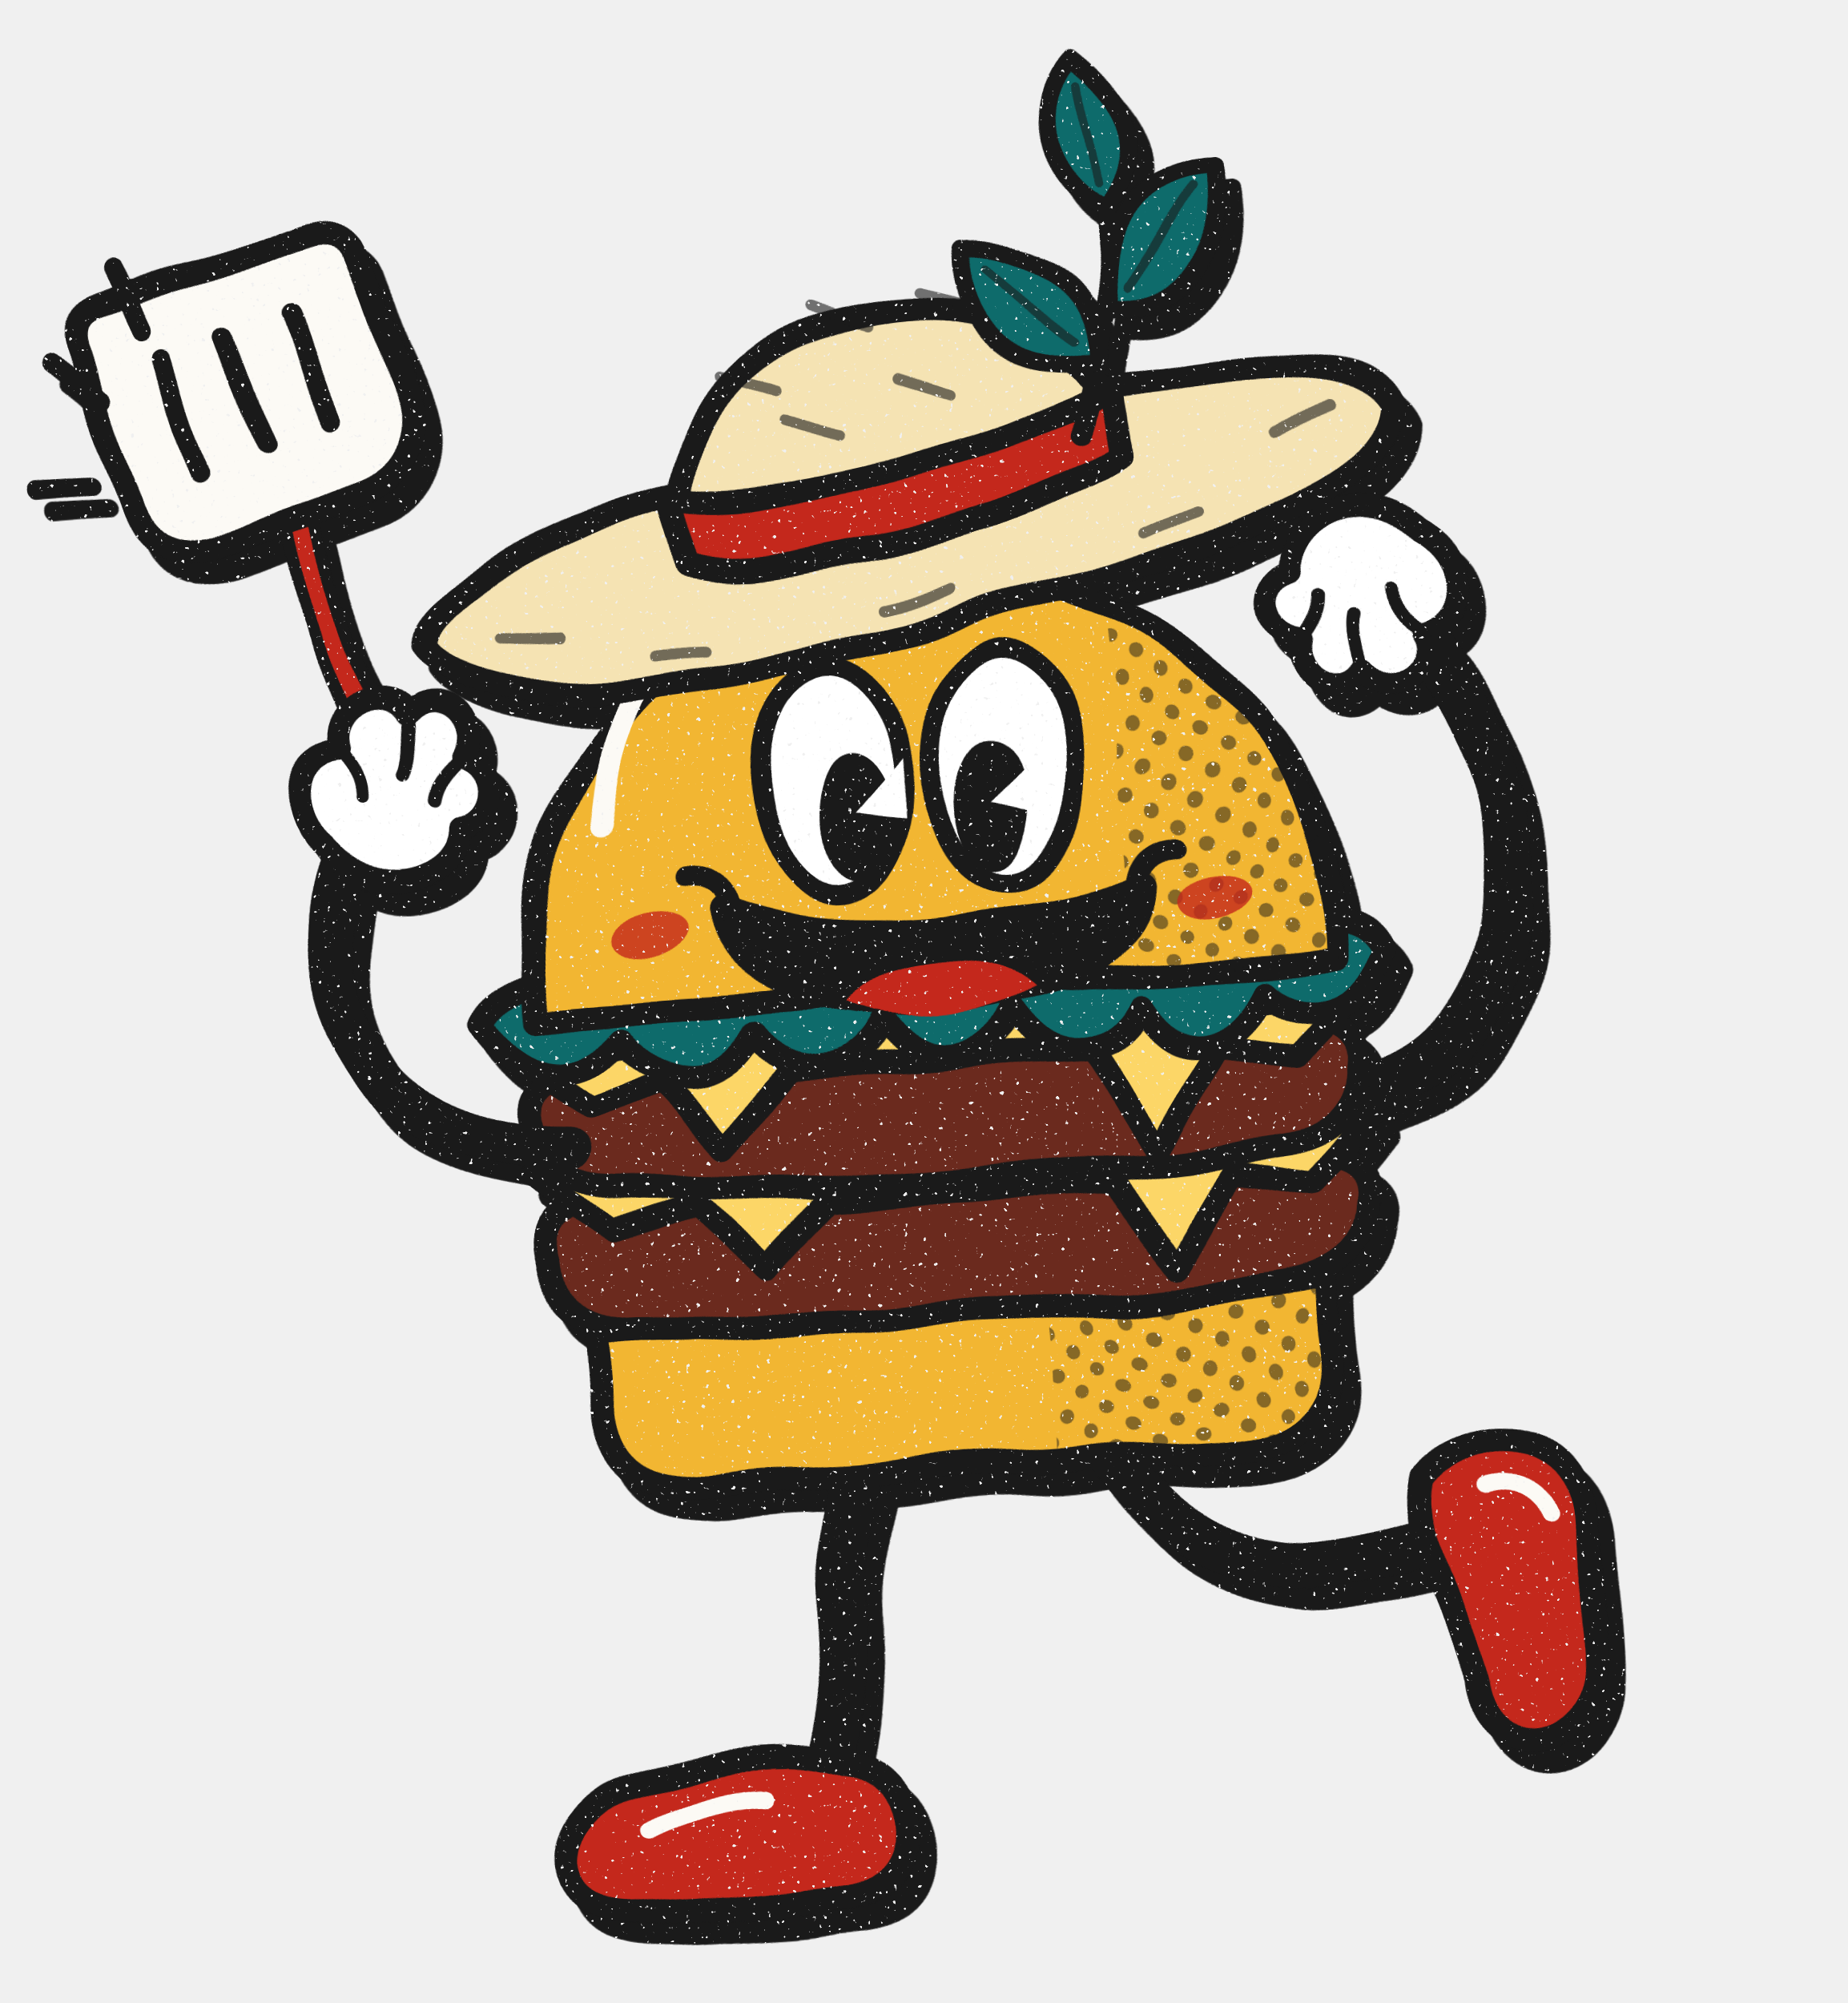
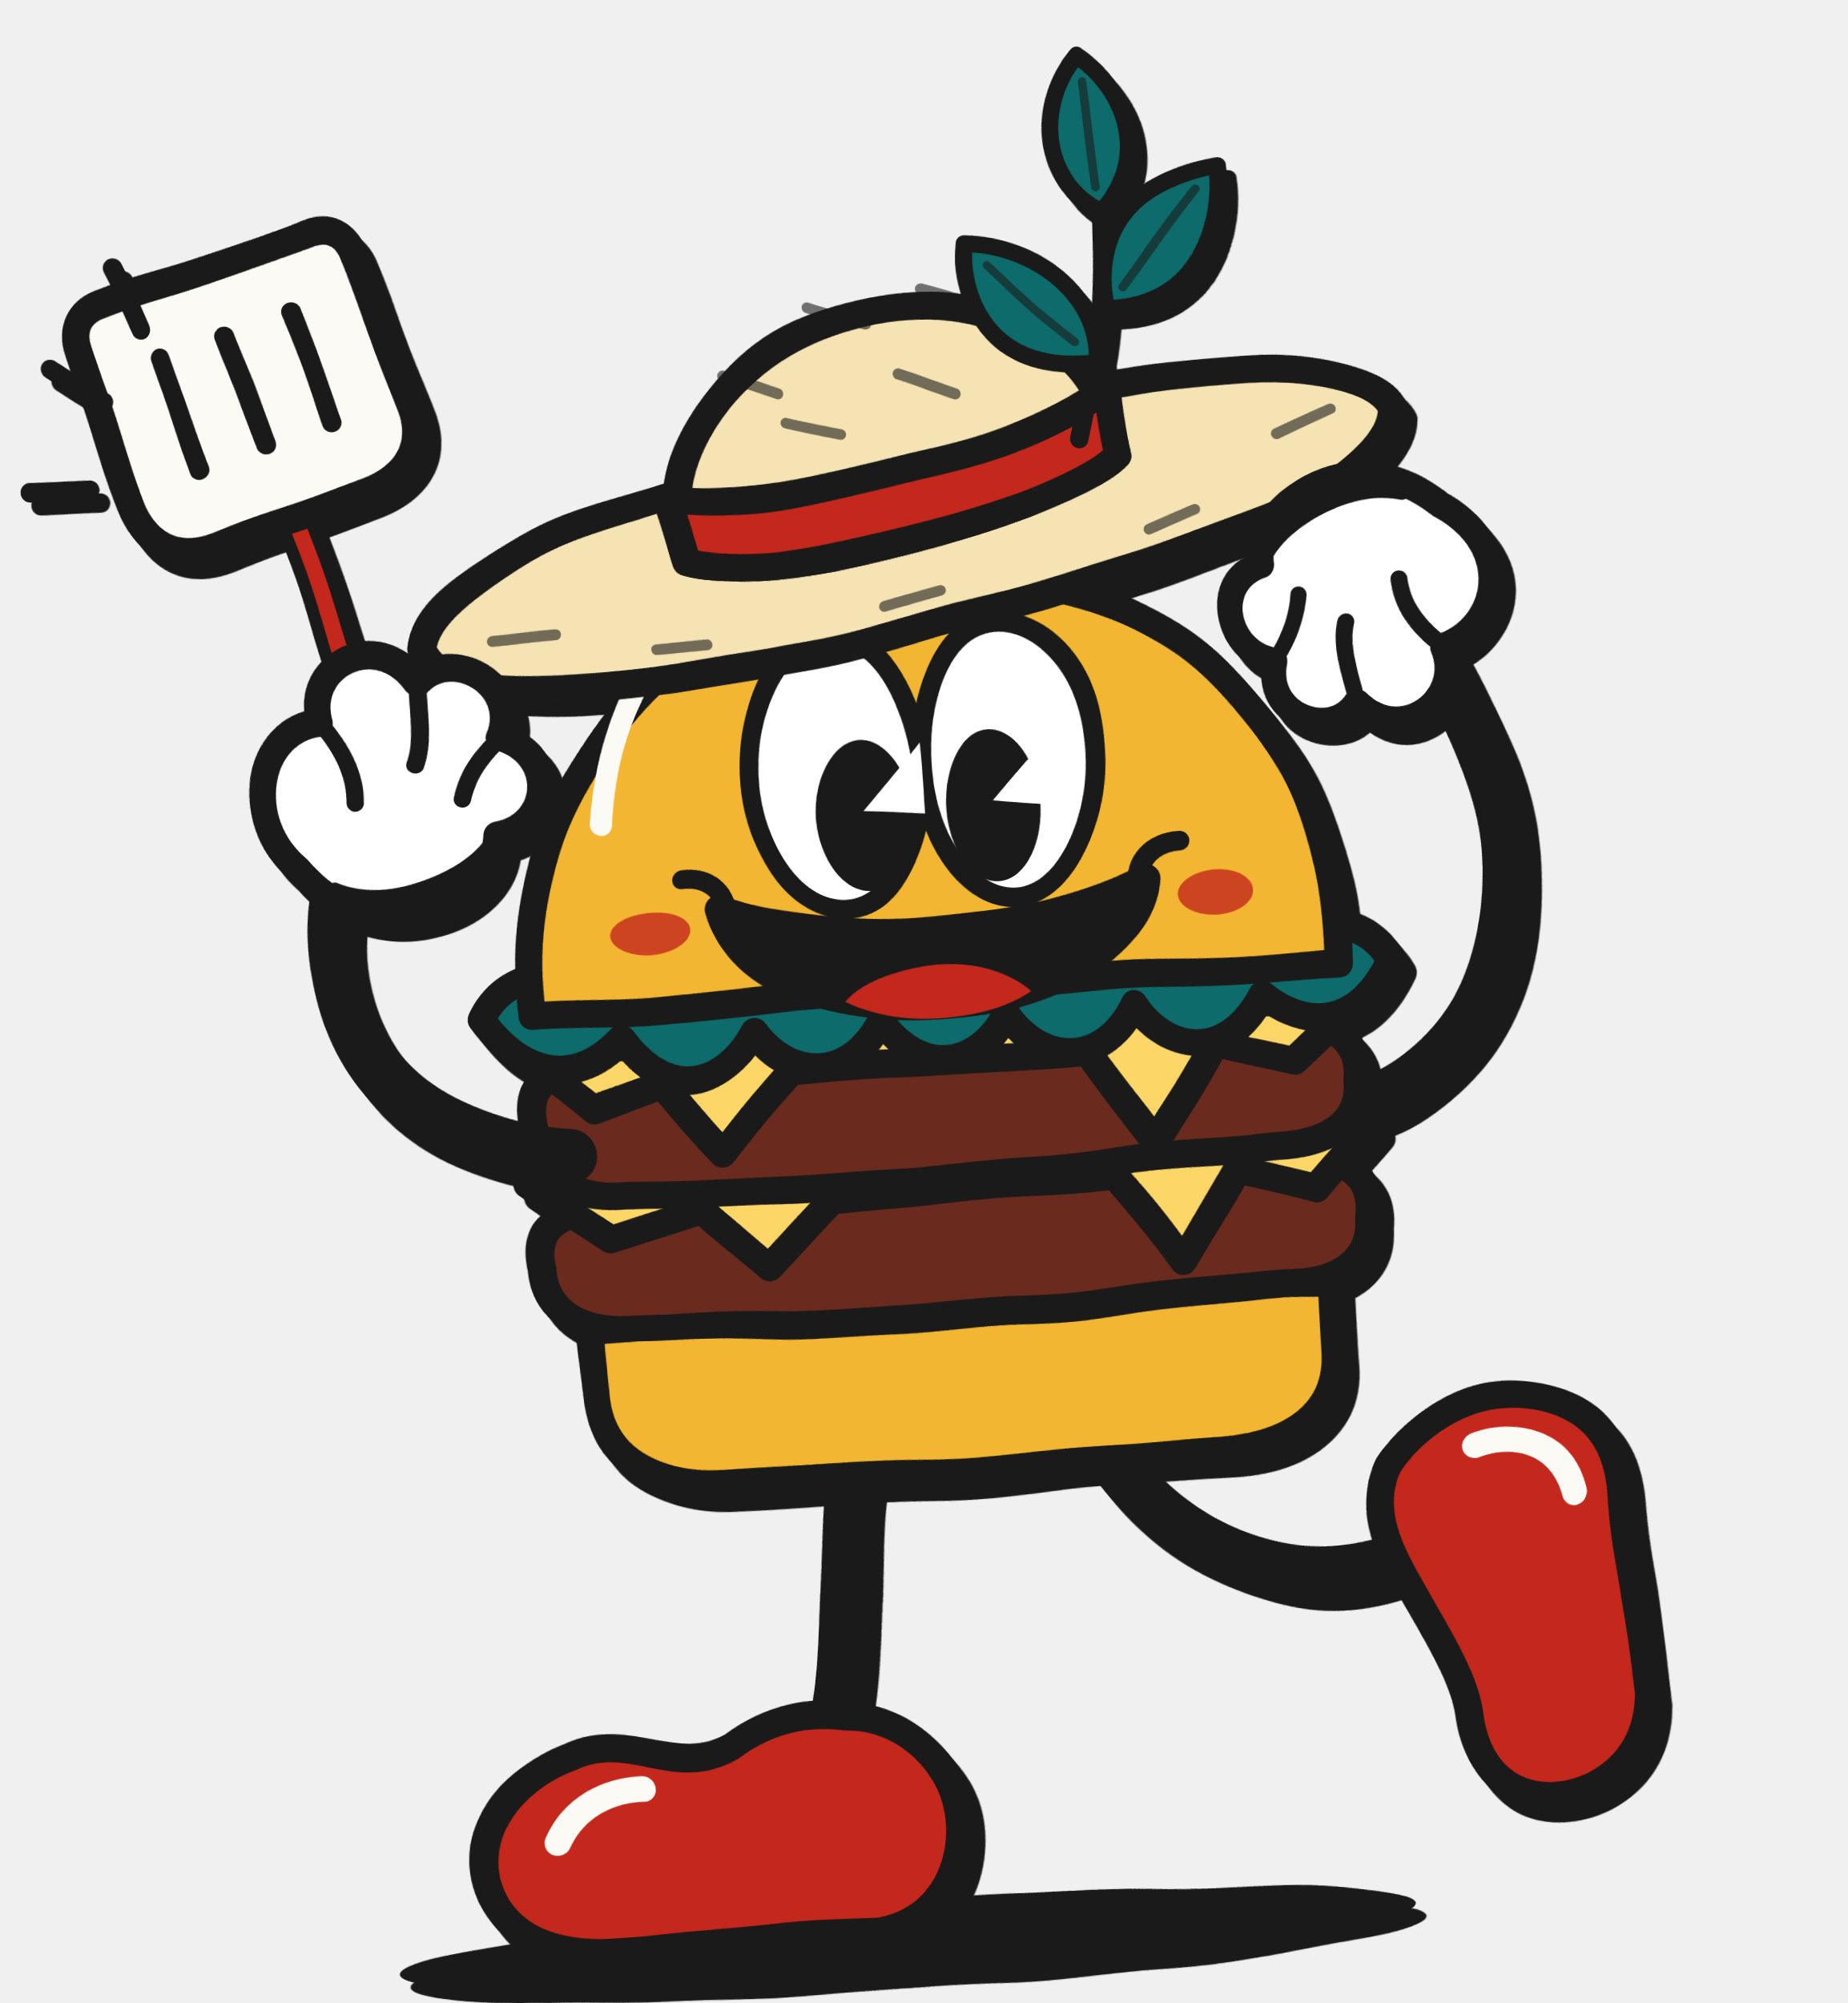
<svg xmlns="http://www.w3.org/2000/svg" viewBox="-70 -36 430 466" role="img" aria-label="Mascotte Il Giardino del Gusto">
  <defs>
    <filter id="mano" x="-10%" y="-10%" width="120%" height="120%" color-interpolation-filters="sRGB">
-       <feTurbulence type="fractalNoise" baseFrequency="0.022" numOctaves="2" seed="7" result="onda" />
-       <feDisplacementMap in="SourceGraphic" in2="onda" scale="7" xChannelSelector="R" yChannelSelector="G" result="disegno" />
-       <feOffset in="disegno" dx="4" dy="5" result="spostato" />
+       <feTurbulence type="fractalNoise" baseFrequency="0.018" numOctaves="2" seed="7" result="onda" />
+       <feDisplacementMap in="SourceGraphic" in2="onda" scale="4" xChannelSelector="R" yChannelSelector="G" result="disegno" />
+       <feOffset in="disegno" dx="2.5" dy="3" result="spostato" />
      <feFlood flood-color="#1A1A1A" />
      <feComposite in2="spostato" operator="in" result="ombra" />
-       <feMerge result="insieme">
+       <feMerge>
        <feMergeNode in="ombra" />
        <feMergeNode in="disegno" />
      </feMerge>
-       <feTurbulence type="fractalNoise" baseFrequency="0.85" numOctaves="2" seed="3" result="grana" />
-       <feColorMatrix in="grana" type="matrix" values="0 0 0 0 0  0 0 0 0 0  0 0 0 0 0  14 0 0 0 -10.1" result="puntini" />
-       <feComposite in="insieme" in2="puntini" operator="out" />
    </filter>
-     <pattern id="retino" width="7" height="7" patternUnits="userSpaceOnUse" patternTransform="rotate(35)">
-       <circle cx="3.5" cy="3.5" r="1.7" fill="#1A1A1A" opacity=".5" />
-     </pattern>
    <clipPath id="clip-pane">
      <path d="M56 194 C50 66 250 66 244 194 Z" />
    </clipPath>
    <clipPath id="clip-base">
      <path d="M64 268 H236 V284 C236 300 222 306 208 306 H92 C78 306 64 300 64 284 Z" />
    </clipPath>
    <g id="guanto">
-       <path d="M-17 5 C-23 -7 -14 -19 -3 -16 C-2 -26 12 -27 14 -16 C22 -20 29 -9 22 -2 C29 4 24 15 15 13 C10 24 -11 23 -17 5 Z" fill="#FFFFFF" />
-       <path d="M-3 -16 C-1 -10 -1 -6 -3 -2 M14 -16 C12 -10 11 -6 8 -3 M22 -2 C17 0 14 2 12 5" fill="none" stroke-width="3" />
+       <path d="M-24 6 C-32 -10 -20 -27 -5 -23 C-3 -37 17 -38 20 -23 C31 -28 41 -13 31 -3 C41 6 34 21 21 18 C14 33 -16 32 -24 6 Z" fill="#FFFFFF" />
+       <path d="M-5 -23 C-2 -15 -2 -9 -5 -3 M20 -23 C17 -15 15 -9 11 -5 M31 -3 C24 0 20 3 17 7" fill="none" stroke-width="4" />
+       <path d="M-18 14 C-10 22 6 26 18 20" fill="none" stroke-width="4" />
    </g>
  </defs>
-   <g filter="url(#mano)" stroke="#1A1A1A" stroke-width="5.5" stroke-linecap="round" stroke-linejoin="round">
+   <g filter="url(#mano)" stroke="#1A1A1A" stroke-width="6.5" stroke-linecap="round" stroke-linejoin="round">
    <g transform="rotate(-4 150 220)">
-       <path d="M124 300 C116 330 122 352 108 380" fill="none" stroke-width="11" />
-       <path d="M180 300 C196 334 232 344 268 326" fill="none" stroke-width="11" />
-       <path d="M116 372 C134 376 136 402 114 404 L66 404 C44 404 44 380 66 374 C84 369 100 367 116 372 Z" fill="#C4281C" />
-       <path d="M70 384 C78 379 88 378 96 379" fill="none" stroke="#FCFAF5" stroke-width="4" />
-       <g transform="rotate(-38 276 320)">
-         <path d="M262 304 C282 300 296 318 284 334 L262 362 C250 376 228 362 240 346 C248 332 250 312 262 304 Z" fill="#C4281C" />
-         <path d="M272 314 C278 316 280 322 278 328" fill="none" stroke="#FCFAF5" stroke-width="4" />
+       <path d="M124 300 C116 330 122 352 108 380" fill="none" stroke-width="12" />
+       <path d="M180 300 C196 334 232 344 268 326" fill="none" stroke-width="12" />
+       <ellipse cx="128" cy="414" rx="118" ry="9" fill="#1A1A1A" stroke="none" />
+       <path d="M118 362 C146 364 152 408 122 412 L58 412 C24 412 22 376 52 366 C66 360 76 372 90 366 C100 360 108 360 118 362 Z" fill="#C4281C" />
+       <path d="M48 386 C52 378 60 374 68 374" fill="none" stroke="#FCFAF5" stroke-width="6" />
+       <g transform="rotate(-36 276 320)">
+         <path d="M258 296 C286 288 310 314 294 338 L270 376 C252 398 218 378 234 352 C244 336 240 304 258 296 Z" fill="#C4281C" />
+         <path d="M276 306 C286 310 290 320 286 330" fill="none" stroke="#FCFAF5" stroke-width="6" />
      </g>
-       <path d="M238 228 C288 224 300 158 262 112" fill="none" stroke-width="11" />
+       <path d="M238 228 C288 224 300 158 262 112" fill="none" stroke-width="12" />
      <path d="M64 268 H236 V284 C236 300 222 306 208 306 H92 C78 306 64 300 64 284 Z" fill="#F2B632" />
-       <rect x="170" y="262" width="80" height="50" fill="url(#retino)" stroke="none" clip-path="url(#clip-base)" />
      <path d="M54 252 C52 240 62 238 72 239 C90 236 110 241 130 238 C160 241 196 236 228 239 C238 238 248 242 246 253 C246 264 236 268 226 268 C180 271 120 271 74 268 C62 268 54 262 54 252 Z" fill="#6B2A1E" />
      <path d="M52 232 H248 L234 246 L216 241 L202 262 L188 241 L122 241 L106 256 L92 241 L70 246 Z" fill="#FCD667" />
      <path d="M54 220 C52 208 62 206 72 207 C96 204 118 209 140 206 C170 209 200 204 228 207 C238 206 248 210 246 221 C246 232 236 236 226 236 C180 239 120 239 74 236 C62 236 54 230 54 220 Z" fill="#6B2A1E" />
      <path d="M52 202 H248 L232 216 L214 211 L198 234 L184 211 L114 211 L98 228 L84 211 L68 216 Z" fill="#FCD667" />
      <path d="M44 194 C54 210 66 210 76 200 C84 214 98 214 106 201 C114 214 128 214 136 201 C144 214 158 214 166 201 C174 214 188 214 196 201 C204 214 218 214 226 200 C236 210 248 208 256 194 C252 186 244 184 234 184 H66 C56 184 48 186 44 194 Z" fill="#0E6B6B" />
      <path d="M56 194 C50 66 250 66 244 194 Z" fill="#F2B632" />
-       <rect x="196" y="70" width="60" height="130" fill="url(#retino)" stroke="none" clip-path="url(#clip-pane)" />
      <path d="M74 150 C76 132 82 120 92 110" fill="none" stroke="#FCFAF5" stroke-width="5" />
-       <ellipse cx="129" cy="144" rx="17" ry="27" fill="#FFFFFF" stroke-width="4.5" />
-       <ellipse cx="169" cy="144" rx="17" ry="27" fill="#FFFFFF" stroke-width="4.5" />
-       <ellipse cx="134" cy="153" rx="9" ry="15" fill="#1A1A1A" stroke="none" />
-       <ellipse cx="166" cy="153" rx="9" ry="15" fill="#1A1A1A" stroke="none" />
-       <path d="M134 152 L146 140 L146 154 Z" fill="#FFFFFF" stroke="none" />
-       <path d="M166 152 L178 140 L178 154 Z" fill="#FFFFFF" stroke="none" />
+       <ellipse cx="130" cy="142" rx="20" ry="32" fill="#FFFFFF" stroke-width="4.5" />
+       <ellipse cx="170" cy="142" rx="20" ry="32" fill="#FFFFFF" stroke-width="4.5" />
+       <ellipse cx="136" cy="152" rx="11" ry="18" fill="#1A1A1A" stroke="none" />
+       <ellipse cx="166" cy="152" rx="11" ry="18" fill="#1A1A1A" stroke="none" />
+       <path d="M136 151 L150 136 L150 153 Z" fill="#FFFFFF" stroke="none" />
+       <path d="M166 151 L180 136 L180 153 Z" fill="#FFFFFF" stroke="none" />
      <path d="M100 172 C120 183 180 183 200 172 C196 206 106 208 100 172 Z" fill="#1A1A1A" />
      <path d="M128 196 C138 186 162 186 172 196 C160 203 140 203 128 196 Z" fill="#C4281C" stroke="none" />
      <path d="M92 164 C98 164 102 168 102 174 M208 164 C202 164 198 168 198 174" fill="none" stroke-width="4.5" />
      <ellipse cx="84" cy="176" rx="9" ry="5" fill="#C4281C" stroke="none" opacity=".8" />
      <ellipse cx="216" cy="176" rx="9" ry="5" fill="#C4281C" stroke="none" opacity=".8" />
      <g transform="translate(0 -18) rotate(-10 150 100)">
        <path d="M34 104 C40 86 96 82 150 82 C204 82 262 86 266 104 C262 124 204 128 150 128 C96 128 38 124 34 104 Z" fill="#F5E3B3" />
        <path d="M98 100 C92 40 206 38 202 100 C186 110 114 110 98 100 Z" fill="#F5E3B3" />
        <path d="M97 84 C114 94 186 94 203 84 L202 100 C186 110 114 110 98 100 Z" fill="#C4281C" />
        <path d="M116 60 l12 7 M140 50 l12 7 M166 52 l12 7 M128 74 l12 6 M156 70 l12 7 M182 68 l9 5 M50 106 l14 3 M238 104 l14 -3 M86 118 l12 2 M204 119 l12 -2 M140 121 l14 0" fill="none" stroke-width="2.5" opacity=".6" />
        <path d="M194 94 C202 78 208 62 212 44" fill="none" stroke-width="4.5" />
        <path d="M202 78 C182 76 172 60 178 44 C196 48 206 62 202 78 Z" fill="#0E6B6B" stroke-width="4" />
        <path d="M207 66 C224 70 238 58 240 40 C222 38 208 48 207 66 Z" fill="#0E6B6B" stroke-width="4" />
        <path d="M212 44 C200 34 202 16 214 8 C226 20 224 36 212 44 Z" fill="#0E6B6B" stroke-width="4" />
        <path d="M182 50 L198 72 M234 44 L212 62 M214 14 L212 38" fill="none" stroke-width="2" opacity=".6" />
      </g>
      <use href="#guanto" transform="translate(258 106) rotate(150) scale(.95)" />
-       <path d="M62 226 C14 222 -4 176 22 144" fill="none" stroke-width="11" />
+       <path d="M62 226 C14 222 -4 176 22 144" fill="none" stroke-width="12" />
      <g transform="rotate(-16 26 136)">
        <path d="M26 138 V70" fill="none" stroke-width="10" />
        <path d="M26 134 V74" fill="none" stroke="#C4281C" stroke-width="4" />
        <path d="M0 10 H52 C57 10 60 13 60 18 V56 C60 66 54 72 44 72 H8 C-2 72 -8 66 -8 56 V18 C-8 13 -5 10 0 10 Z" fill="#FCFAF5" />
        <path d="M10 26 V54 M26 26 V54 M42 26 V54" fill="none" stroke-width="4.5" />
      </g>
      <use href="#guanto" transform="translate(24 142) rotate(-20)" />
      <path d="M-34 44 l-12 -8 M-24 28 l-6 -14 M-38 64 l-14 0" fill="none" stroke-width="4.5" />
    </g>
  </g>
</svg>
